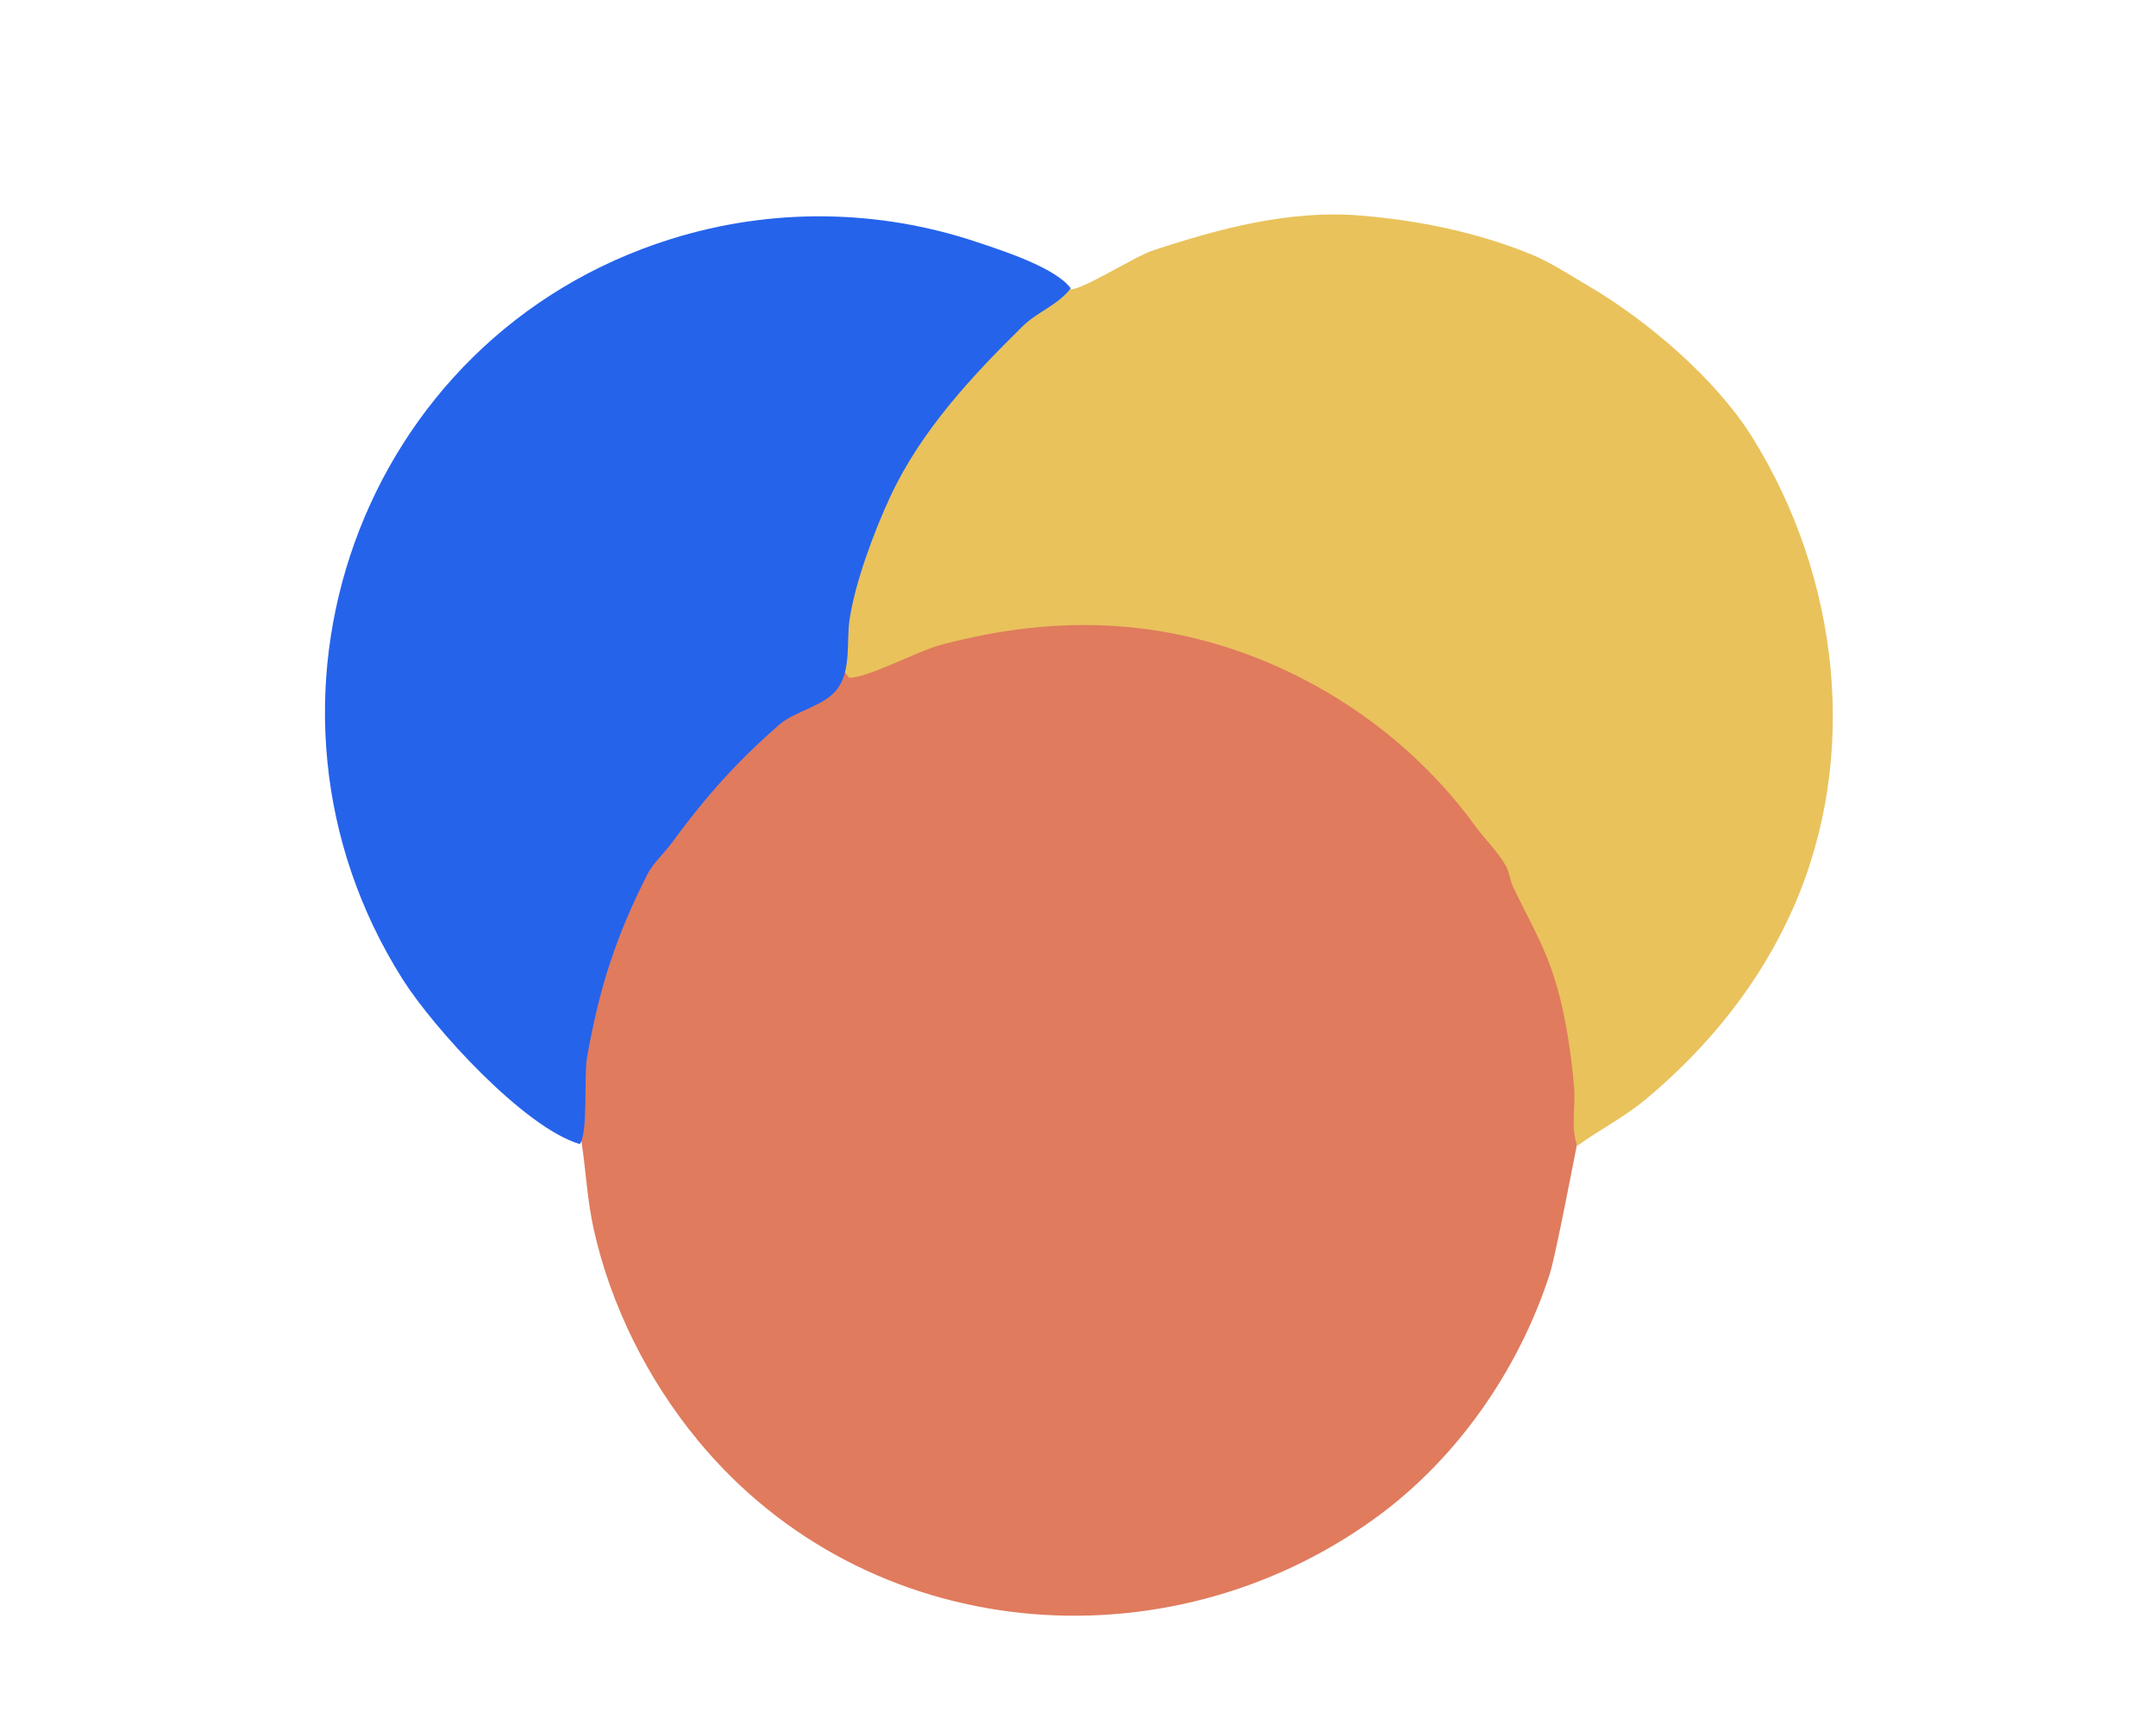
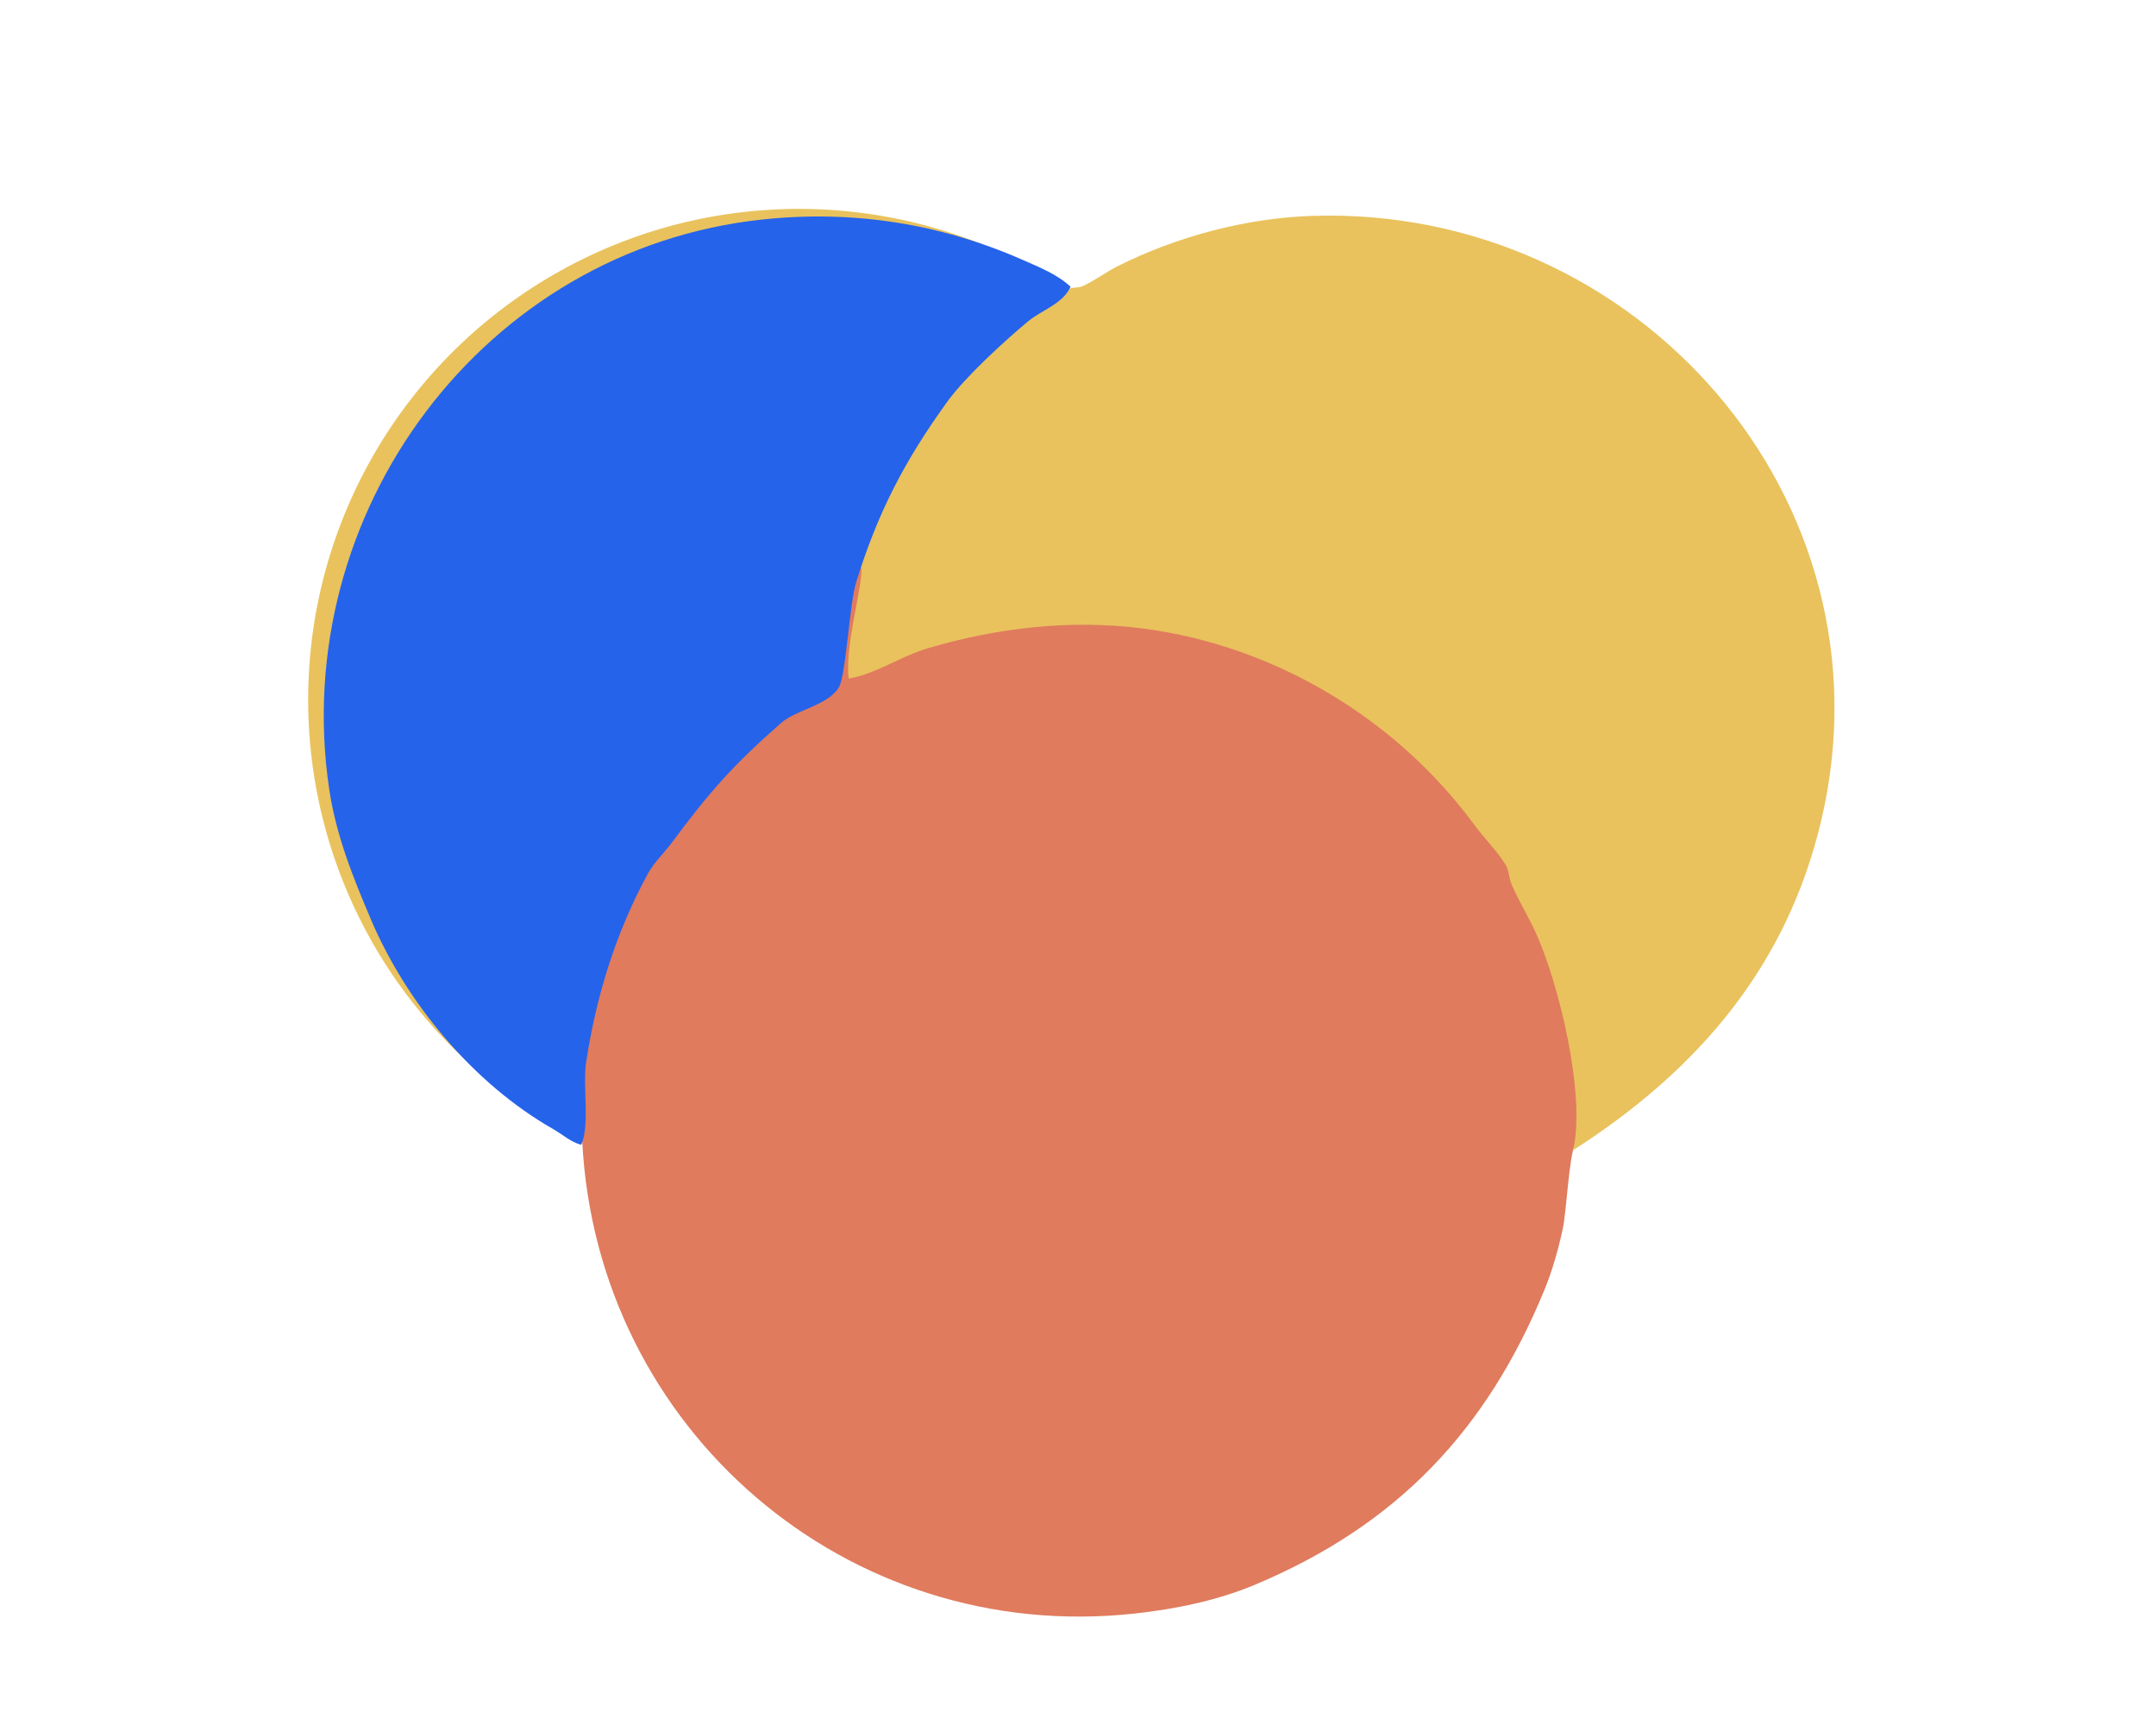
- <svg xmlns="http://www.w3.org/2000/svg" width="480" height="384" viewBox="0 0 1323 1058">
+ <svg xmlns="http://www.w3.org/2000/svg" width="480" height="384" viewBox="0 0 2739 2191">
  <g id="coral" data-name="Coral" fill="#E07B5D" fill-rule="evenodd">
-     <path d="M356.78 700.04C324.98 679.86 295.67 658.3 271.08 629.39C254.33 609.7 240.06 586.14 230.32 562.38C221.35 540.5 212.14 519.13 207.29 495.79C187.43 400.35 218.94 301.55 283.43 230.1C316.05 193.96 358.37 171.01 402.41 152.73C459.27 129.13 529.17 130.52 587.31 147.64C605.26 152.92 623.73 159.6 640.17 168.59C645.91 171.73 654.98 180.5 661.62 179.71C668.49 178.89 689.37 164.41 697.77 160.7C722.05 149.98 749.79 142.06 776.08 138.29C881.97 123.13 972.35 160.76 1045.06 236.34C1054.61 246.27 1065.65 257.91 1072.8 269.95C1119.97 349.37 1138.85 448.09 1103.83 536.05C1093.35 562.38 1083.27 588.45 1065.9 611.38C1049.02 633.68 1030.06 654.01 1008.34 671.74C999.93 678.6 972.73 693.36 968.27 699.48C967.88 700.03 954.89 769.48 950.91 781.74C931.92 840.25 894.15 894.81 844.17 931.08C715.13 1024.71 531.54 1008.93 428.14 883.46C397.54 846.32 374.81 801.05 364.32 753.99C360.35 736.18 359.53 717.96 356.78 700.04Z" />
+     <path d="M739.66 1449.51C663.7 1411.27 593.99 1349.03 544.44 1280.23C446.12 1143.72 395.56 975.01 424.35 806.12C428.76 780.27 437.66 756.49 444.08 731.52C472.39 621.35 536 516.13 622.98 440.71C770.53 312.76 975.54 248.77 1169.25 293.2C1216.64 304.07 1263.03 319.23 1307.24 339.7C1321.99 346.52 1353.75 371.5 1368.16 371.69C1383.8 371.9 1431.04 339.15 1448.68 331.34C1497.48 309.76 1552.15 294.08 1605.09 286.38C1867.34 248.26 2128.58 382.13 2252.53 615.46C2369.25 835.16 2333.01 1102.71 2184.07 1296.11C2153.12 1336.29 2112.11 1374.31 2071.27 1404.15C2053.97 1416.8 2010.21 1436.62 2000.95 1453.61C1993.47 1467.34 1990.11 1538.55 1985.4 1560.55C1979.95 1586.04 1972.25 1613.54 1962.34 1637.72C1888.57 1817.55 1774.09 1937.59 1593.96 2013.07C1546.08 2033.14 1493.08 2043.88 1441.62 2049.51C1076.01 2089.5 758.29 1815.63 739.66 1449.51Z" />
  </g>
-   <g id="yellow" data-name="Yellow" fill="#E9C25C" fill-rule="evenodd">
-     <path d="M967.88 702.82C963.72 691.62 966.97 678.41 965.9 666.53C963.74 642.58 959.8 616.14 951.63 593.41C945.34 575.93 936.27 560.45 928.47 543.91C926.5 539.73 926.21 534.77 923.93 530.81C918.98 522.19 910.97 514.48 905.1 506.4C854.65 436.94 772.34 390.15 686.16 384.03C648.89 381.38 612.63 386.01 576.73 395.63C563.2 399.26 531.33 416.27 520.91 415.57L516.51 409.58C514.02 412.97 513.88 417.56 511.19 420.9C504.66 429 491.24 431.72 482.71 437.09C476.81 440.81 471.04 446.41 465.77 450.96C443.54 470.13 426.47 492.42 409.24 515.93C404.62 522.24 398.46 527.88 394.57 534.73C374.17 570.59 359.62 614.41 356.07 655.91C354.91 669.5 357.09 684.24 354.14 697.47C321.48 685.77 277.14 638.71 257.3 610.48C165.32 479.55 191.08 304.84 313.04 202.74C384.32 143.07 485.55 121.97 575.19 144.35C590.81 148.25 606.82 153.3 621.55 159.84C630.42 163.78 648.64 176.61 656.97 177.26C664.02 177.81 696.43 157.12 707.2 153.56C748.1 140.06 791.26 128.44 834.93 132.06C870.61 135.02 906.01 142.21 939.28 155.73C951.54 160.71 962.87 168.34 974.1 174.89C1010.47 196.09 1052.92 232.15 1075.38 268.29C1128.44 353.63 1141.5 463.05 1100.68 556.24C1080.4 602.54 1048.49 642.13 1009.88 674.32C996.77 685.25 981.56 692.91 967.88 702.82Z" />
+   <g id="yellow" data-name="Yellow" fill="#E9C25D" fill-rule="evenodd">
+     <path d="M1998.48 1461C2014.72 1390.82 1980.79 1250.25 1951.01 1184.52C1941.54 1163.61 1928.72 1143.31 1919.99 1122.44C1916.8 1114.82 1917.26 1105.85 1912.91 1098.68C1902.22 1081.04 1885.58 1064.79 1873.29 1048.05C1774.46 913.42 1620.23 820.33 1452.93 798.4C1360.64 786.3 1265.83 797.29 1177.25 823.84C1143.74 833.89 1111.79 856.41 1078.1 861.89C1073.01 817.6 1097.55 740.23 1093.98 720.38C1062.3 746.68 1076.15 849.57 1059.57 871.5C1046.22 889.18 1014.59 897.3 996.08 908.49C974.15 921.74 931.22 963.46 912.54 983.04C888.43 1008.31 869.35 1038.7 848.64 1067.17C838.55 1081.04 825.74 1092.93 817.21 1108.04C776.46 1180.21 743.59 1278.31 737.19 1361.73C735.05 1389.59 736.41 1418.25 734.86 1445.83A623.54 623.54 0 1 1 1356.93 367.33C1363.05 364.15 1369.23 366.24 1375.88 363.15C1391.42 355.92 1405.47 345.24 1420.82 337.56C1495.29 300.29 1583.53 276.84 1666.99 274.12C2079.51 260.69 2409.13 633.43 2314.06 1040.71C2270.39 1227.78 2156.64 1359.62 1998.48 1461Z" />
  </g>
  <g id="blue" data-name="Blue" fill="#2563EB" fill-rule="evenodd">
-     <path d="M657.03 176.7C649.13 187.06 636.59 191.06 627.49 200.01C596.12 230.86 565.07 264.21 546.29 304.53C536.45 325.66 524.6 357.32 521.28 380.21C519.36 393.38 522.36 410.4 514.22 421.95C506.29 433.18 488.25 435.64 478.09 444.52C451.43 467.84 433.1 488.56 412.21 516.98C407.44 523.46 400.69 529.4 397.03 536.65C377.73 574.92 367.84 605.77 360.28 648.17C358.15 660.12 361.03 694.39 355.81 701.77C321.75 691.79 266.11 630.76 247.01 600.54C140.49 431.98 220.2 206.28 411.84 146.42C473.23 127.25 538.74 127.93 599.73 148.41C615.06 153.56 647.66 163.96 657.03 176.7Z" />
+     <path d="M1359.99 364.13C1350.46 385.8 1323.45 393.69 1306.11 408.07C1276.01 433.02 1225.63 479.37 1203.43 510.16C1148.94 585.72 1115.44 650.27 1087.76 739.08C1078.94 767.36 1074.76 858.38 1065.58 873.19C1051.23 896.36 1012.06 900.97 992.24 918.33C931.28 971.73 901.5 1005.72 853.3 1070.48C843.5 1083.65 830.97 1095.19 823.03 1109.76C782.36 1184.44 757.33 1265.11 744.56 1349.66C740.03 1379.61 749.65 1428.27 738.41 1454.11C725.07 1450.64 714.5 1440.8 702.47 1433.95C601.47 1376.37 516.27 1273.85 471.23 1167.89C448.2 1113.69 426.84 1060.77 418.14 1001.83C366.45 651.83 613.64 316.27 969.05 278.67C1083.38 266.57 1193.92 283.69 1299.13 329.98C1319.48 338.94 1343.97 348.75 1359.99 364.13Z" />
  </g>
</svg>
